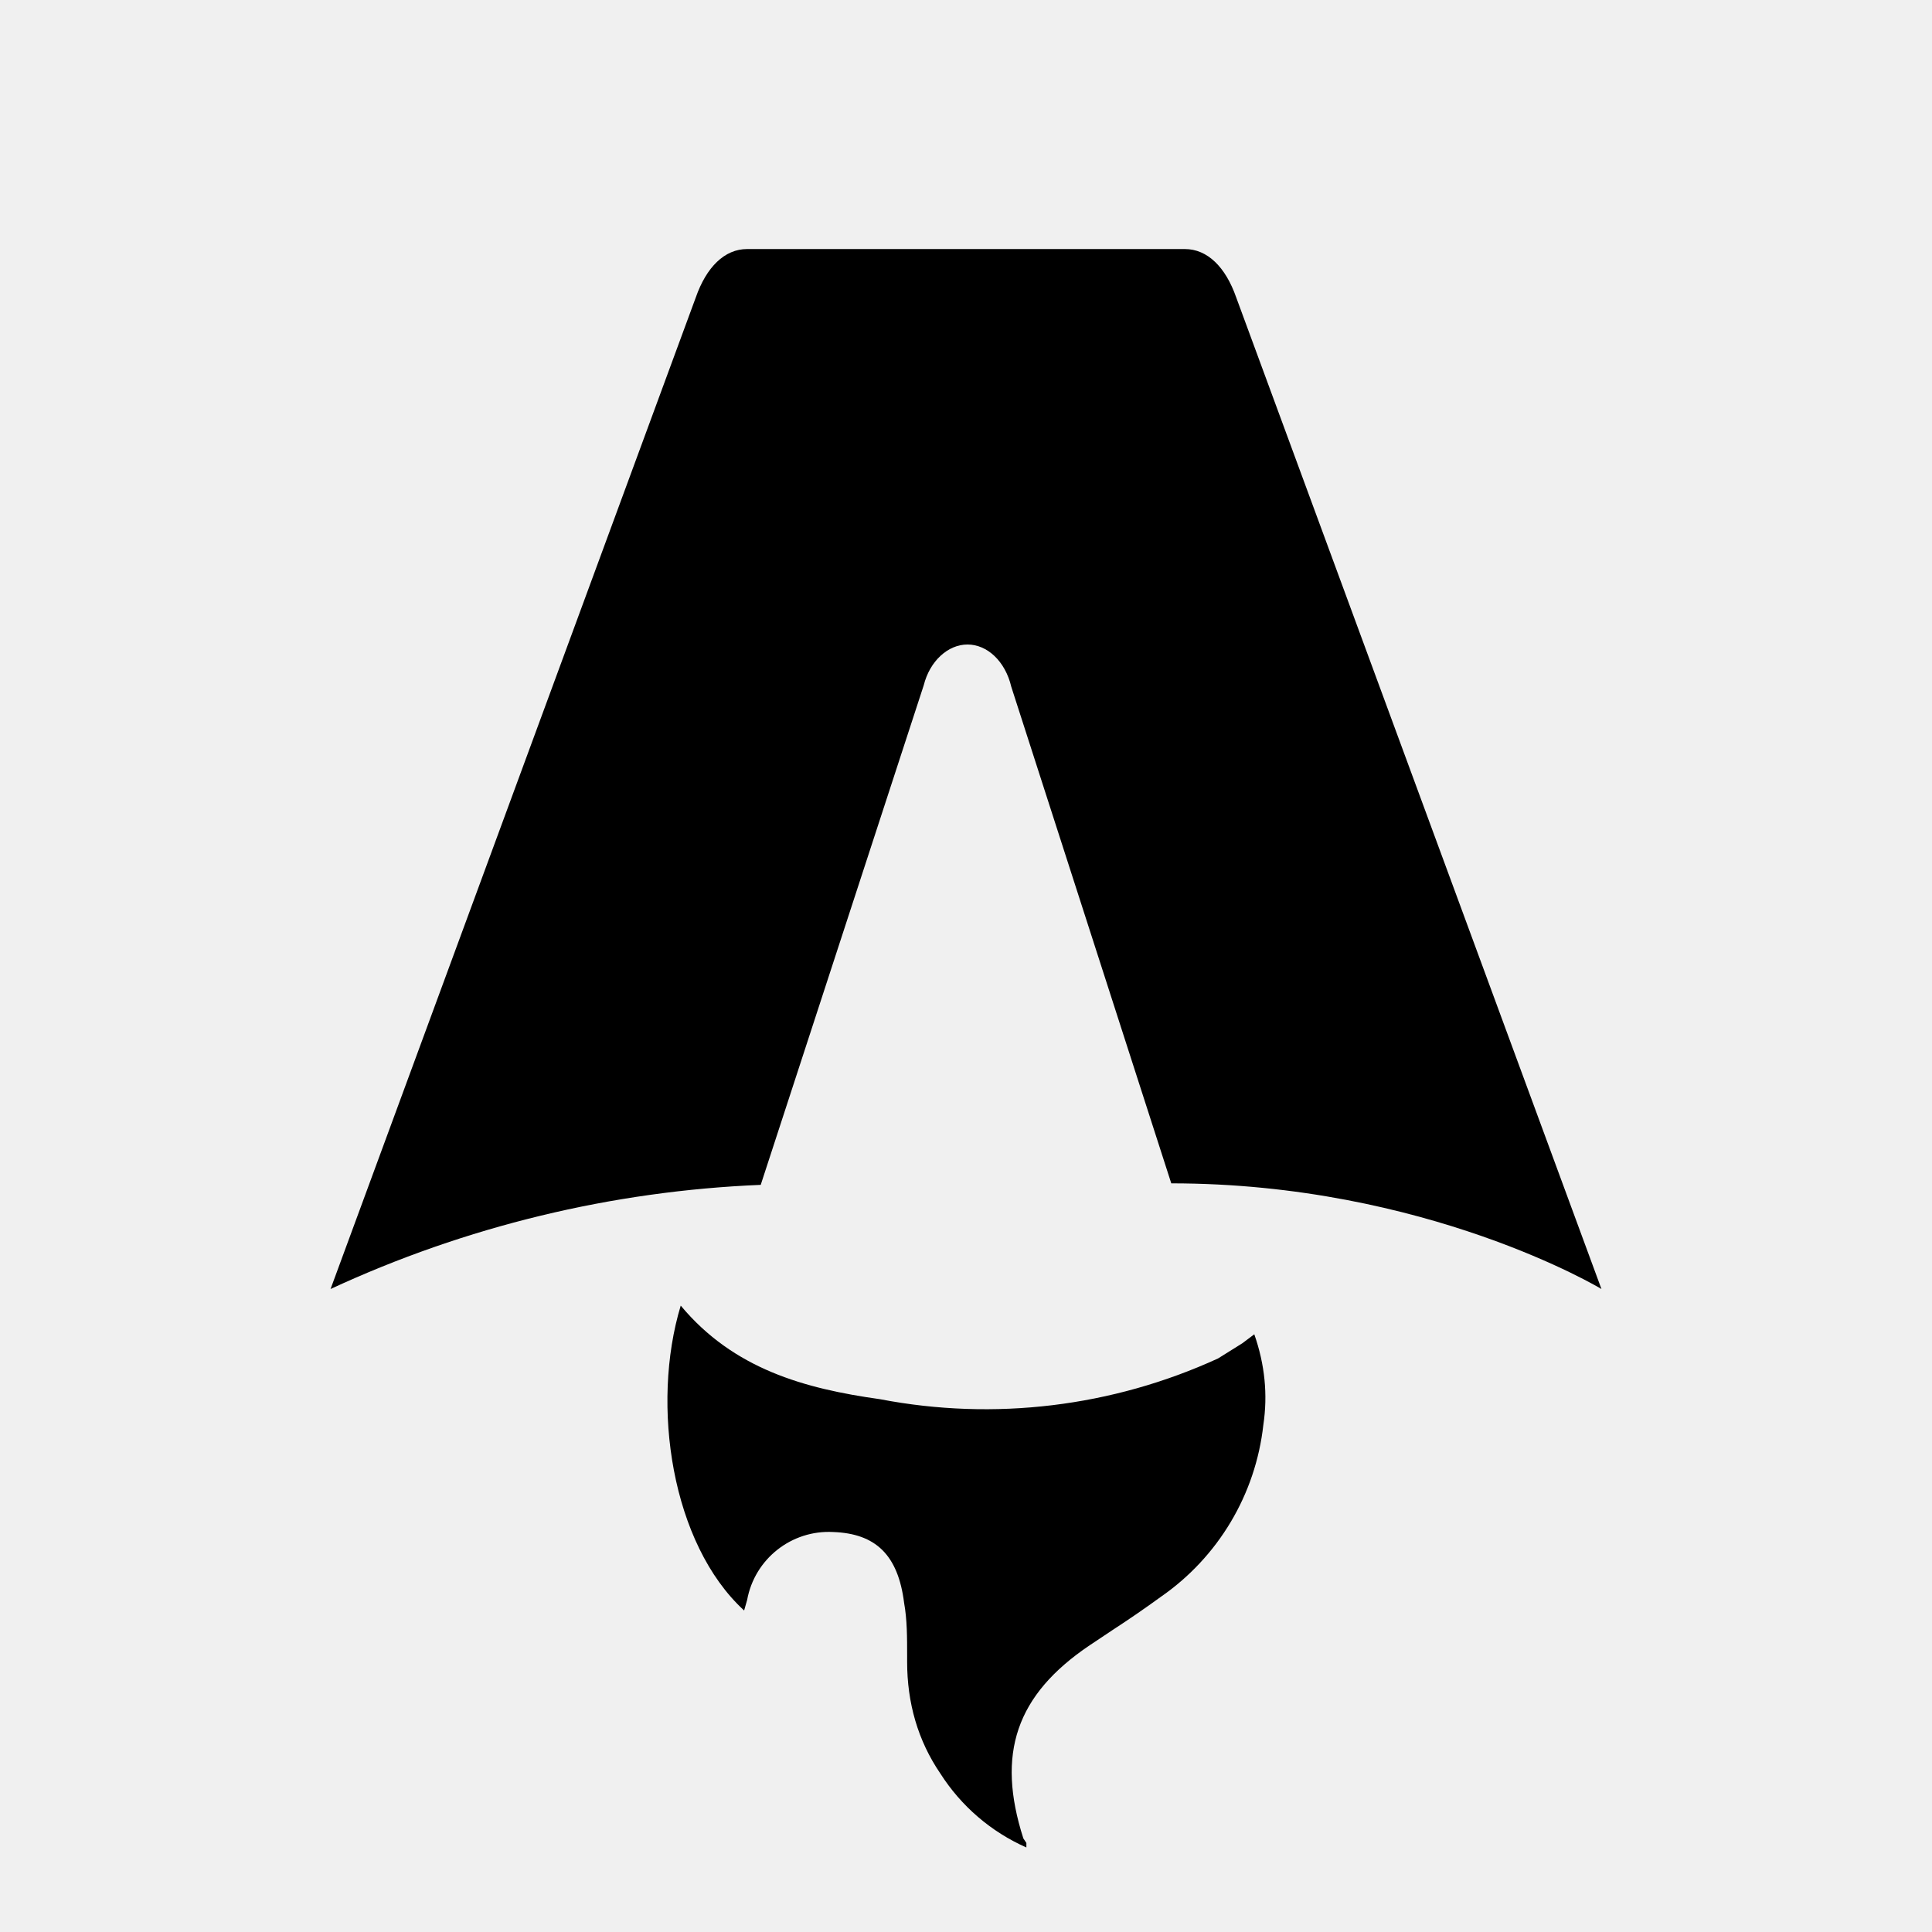
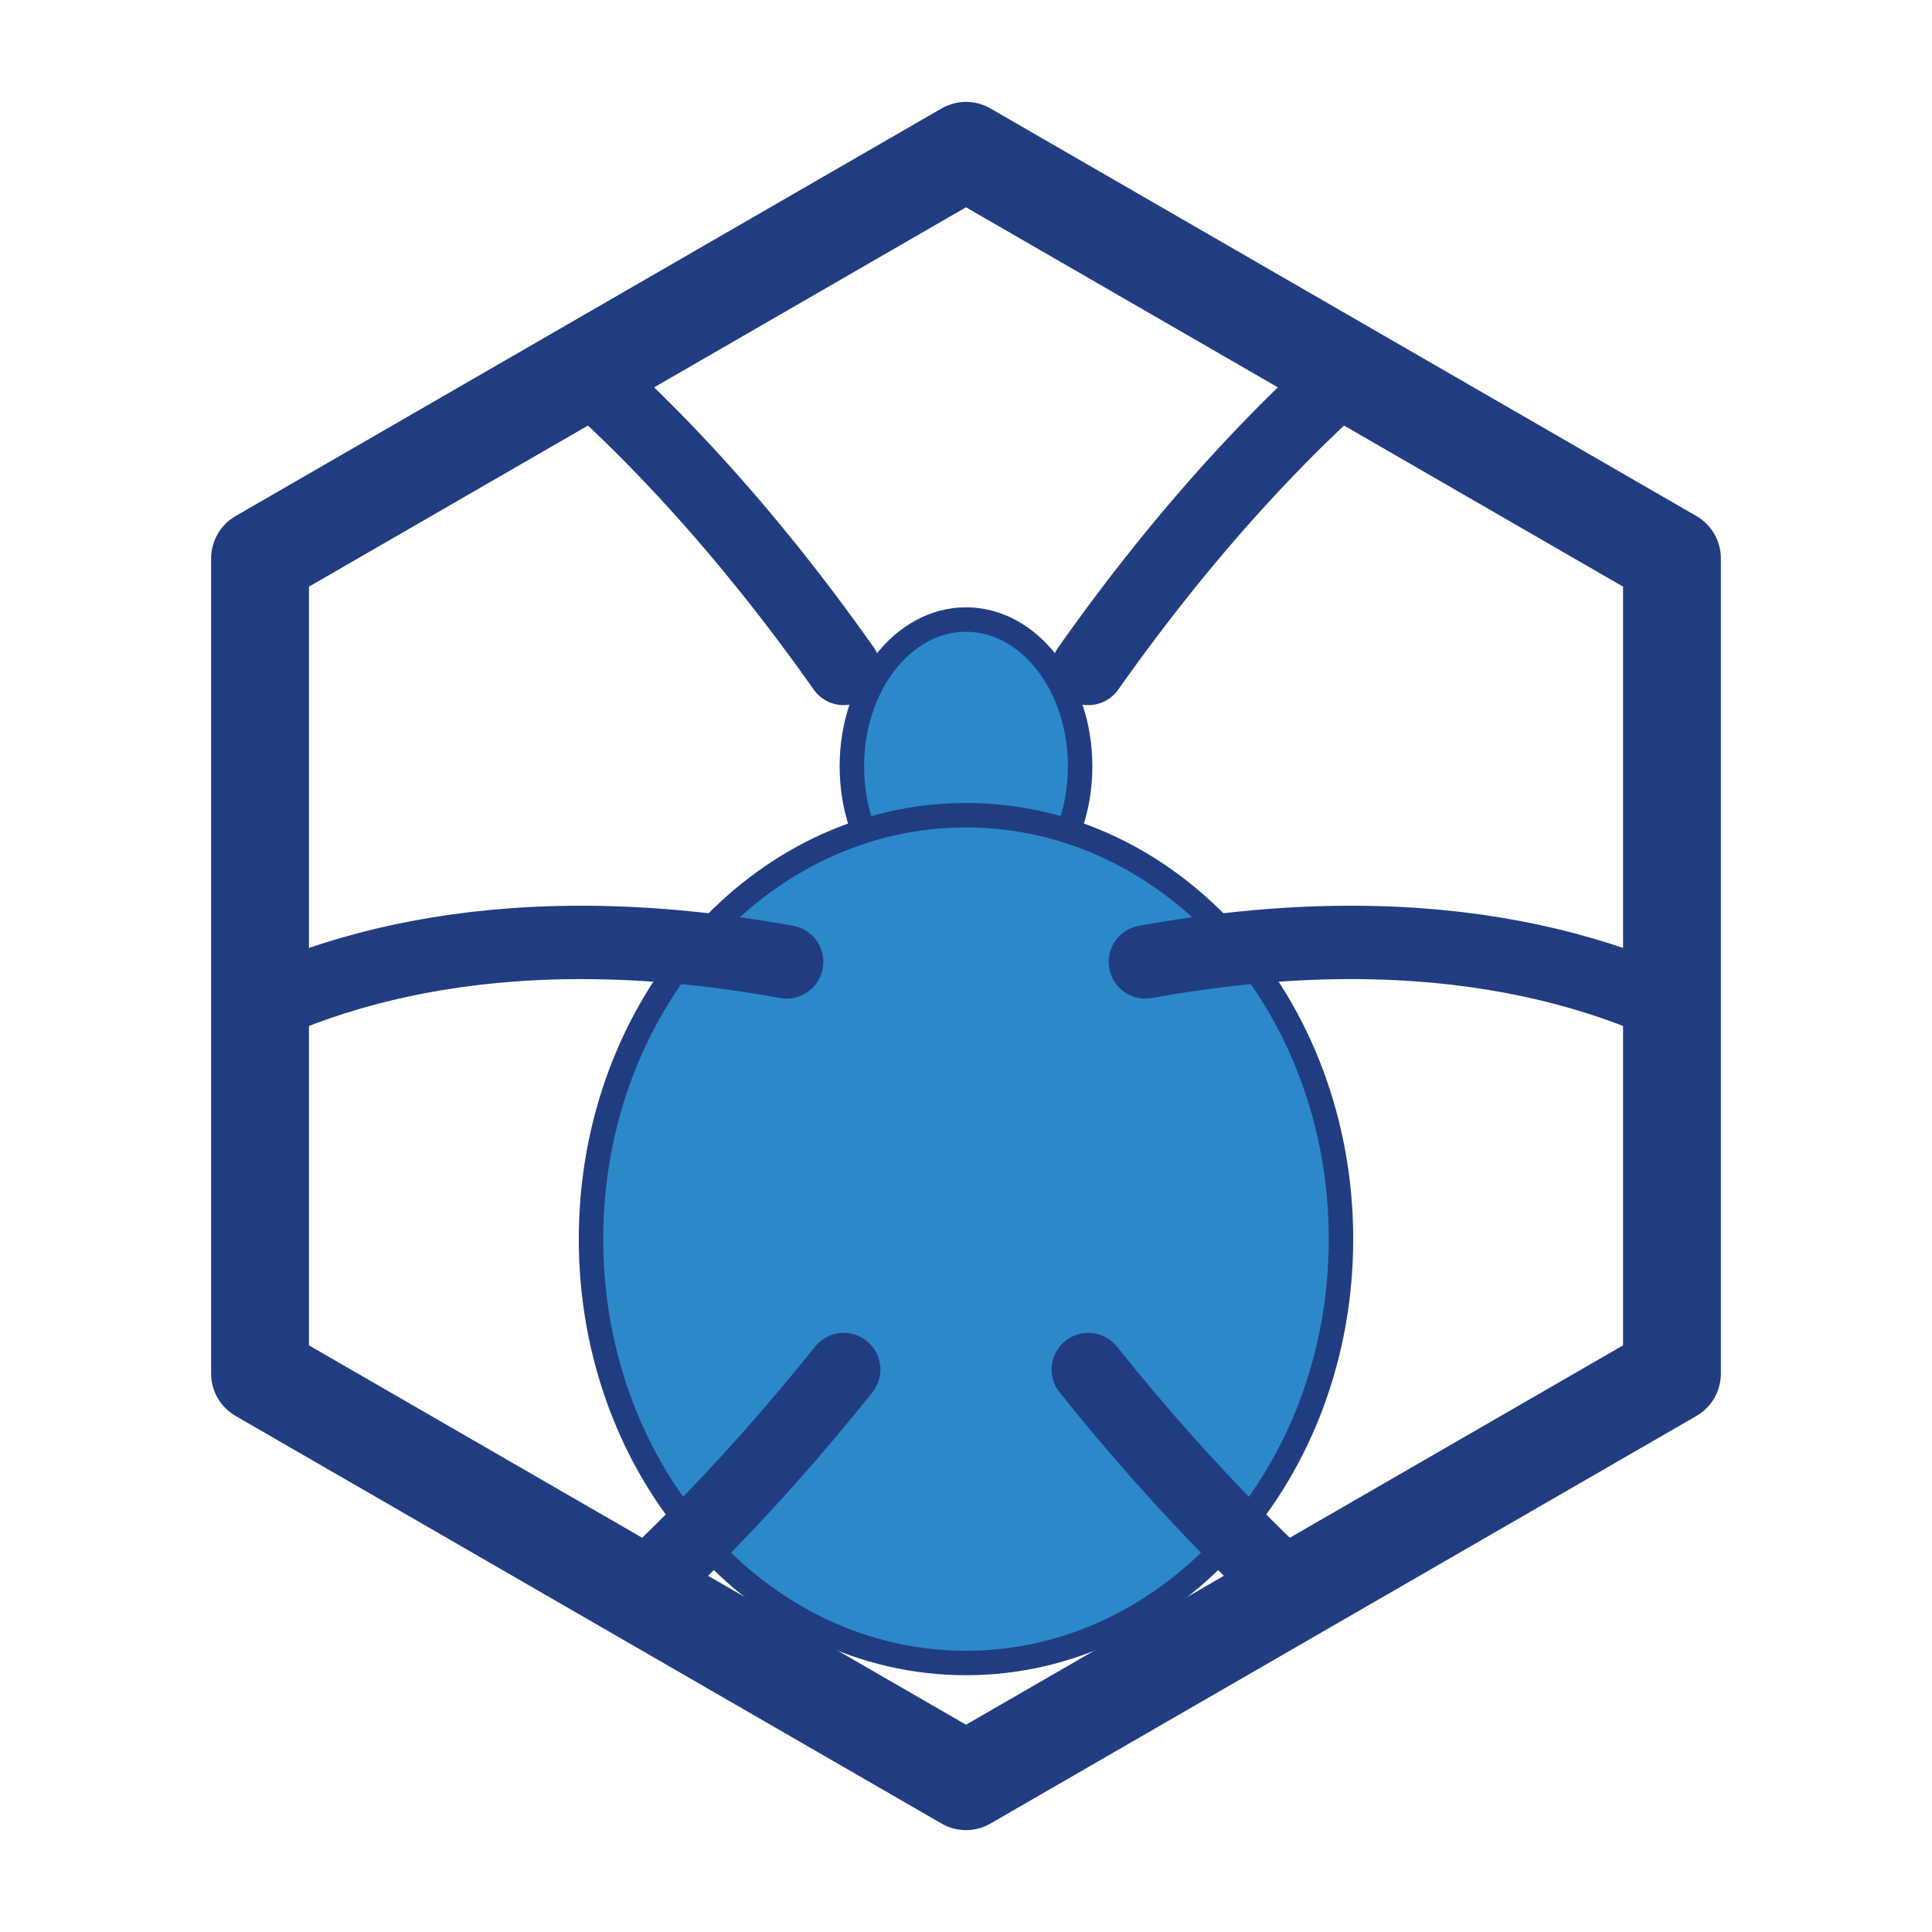
- <svg xmlns="http://www.w3.org/2000/svg" fill="none" viewBox="0 0 128 128">
-   <path d="M50.4 78.5a75.1 75.1 0 0 0-28.5 6.9l24.2-65.7c.7-2 1.9-3.2 3.4-3.2h29c1.5 0 2.7 1.2 3.4 3.2l24.2 65.7s-11.6-7-28.5-7L67 45.5c-.4-1.7-1.6-2.8-2.9-2.8-1.3 0-2.5 1.1-2.9 2.7L50.4 78.5Zm-1.1 28.2Zm-4.2-20.2c-2 6.6-.6 15.8 4.2 20.2a17.5 17.5 0 0 1 .2-.7 5.5 5.5 0 0 1 5.7-4.5c2.8.1 4.3 1.5 4.7 4.7.2 1.1.2 2.3.2 3.5v.4c0 2.7.7 5.2 2.2 7.4a13 13 0 0 0 5.7 4.9v-.3l-.2-.3c-1.8-5.6-.5-9.5 4.4-12.8l1.5-1a73 73 0 0 0 3.2-2.2 16 16 0 0 0 6.8-11.4c.3-2 .1-4-.6-6l-.8.6-1.6 1a37 37 0 0 1-22.4 2.7c-5-.7-9.7-2-13.2-6.2Z" />
-   <style>
-         path { fill: #000; }
-         @media (prefers-color-scheme: dark) {
-             path { fill: #FFF; }
-         }
+ <svg xmlns="http://www.w3.org/2000/svg" viewBox="0 0 237 237">
+   <defs>
+     <style>
+       .fd { fill: #213d81; }
+       .fm { fill: #2c89c9; }
+       .fw { fill: #ffffff; }
+       .sd { stroke: #213d81; fill: none; stroke-linecap: round; stroke-linejoin: round; }
    </style>
+     <clipPath id="fc">
+       <path d="M103 18.5 L189.6 68.5 L189.6 168.5 L103 218.5 L16.4 168.5 L16.4 68.5 Z" />
+     </clipPath>
+   </defs>
+   <rect width="237" height="237" fill="#ffffff" />
+   <g transform="translate(15.5 0)">
+     <path class="fw sd" stroke-width="12" d="M103 18.5 L189.6 68.5 L189.6 168.5 L103 218.5 L16.4 168.5 L16.4 68.5 Z" />
+     <g clip-path="url(#fc)">
+       <ellipse class="fm" stroke="#213d81" stroke-width="3" cx="103" cy="94" rx="14" ry="18" />
+       <rect class="fd" x="86" y="108" width="34" height="14" rx="3" />
+       <ellipse class="fm" stroke="#213d81" stroke-width="3" cx="103" cy="152" rx="46" ry="52" />
+       <g class="sd" stroke-width="9">
+         <path d="M118 82 C142 48 168 28 192 20" />
+         <path d="M125 118 C158 112 182 118 198 128" />
+         <path d="M118 168 C142 198 168 218 192 228" />
+       </g>
+       <g transform="translate(206 0) scale(-1 1)">
+         <g class="sd" stroke-width="9">
+           <path d="M118 82 C142 48 168 28 192 20" />
+           <path d="M125 118 C158 112 182 118 198 128" />
+           <path d="M118 168 C142 198 168 218 192 228" />
+         </g>
+       </g>
+     </g>
+   </g>
</svg>
